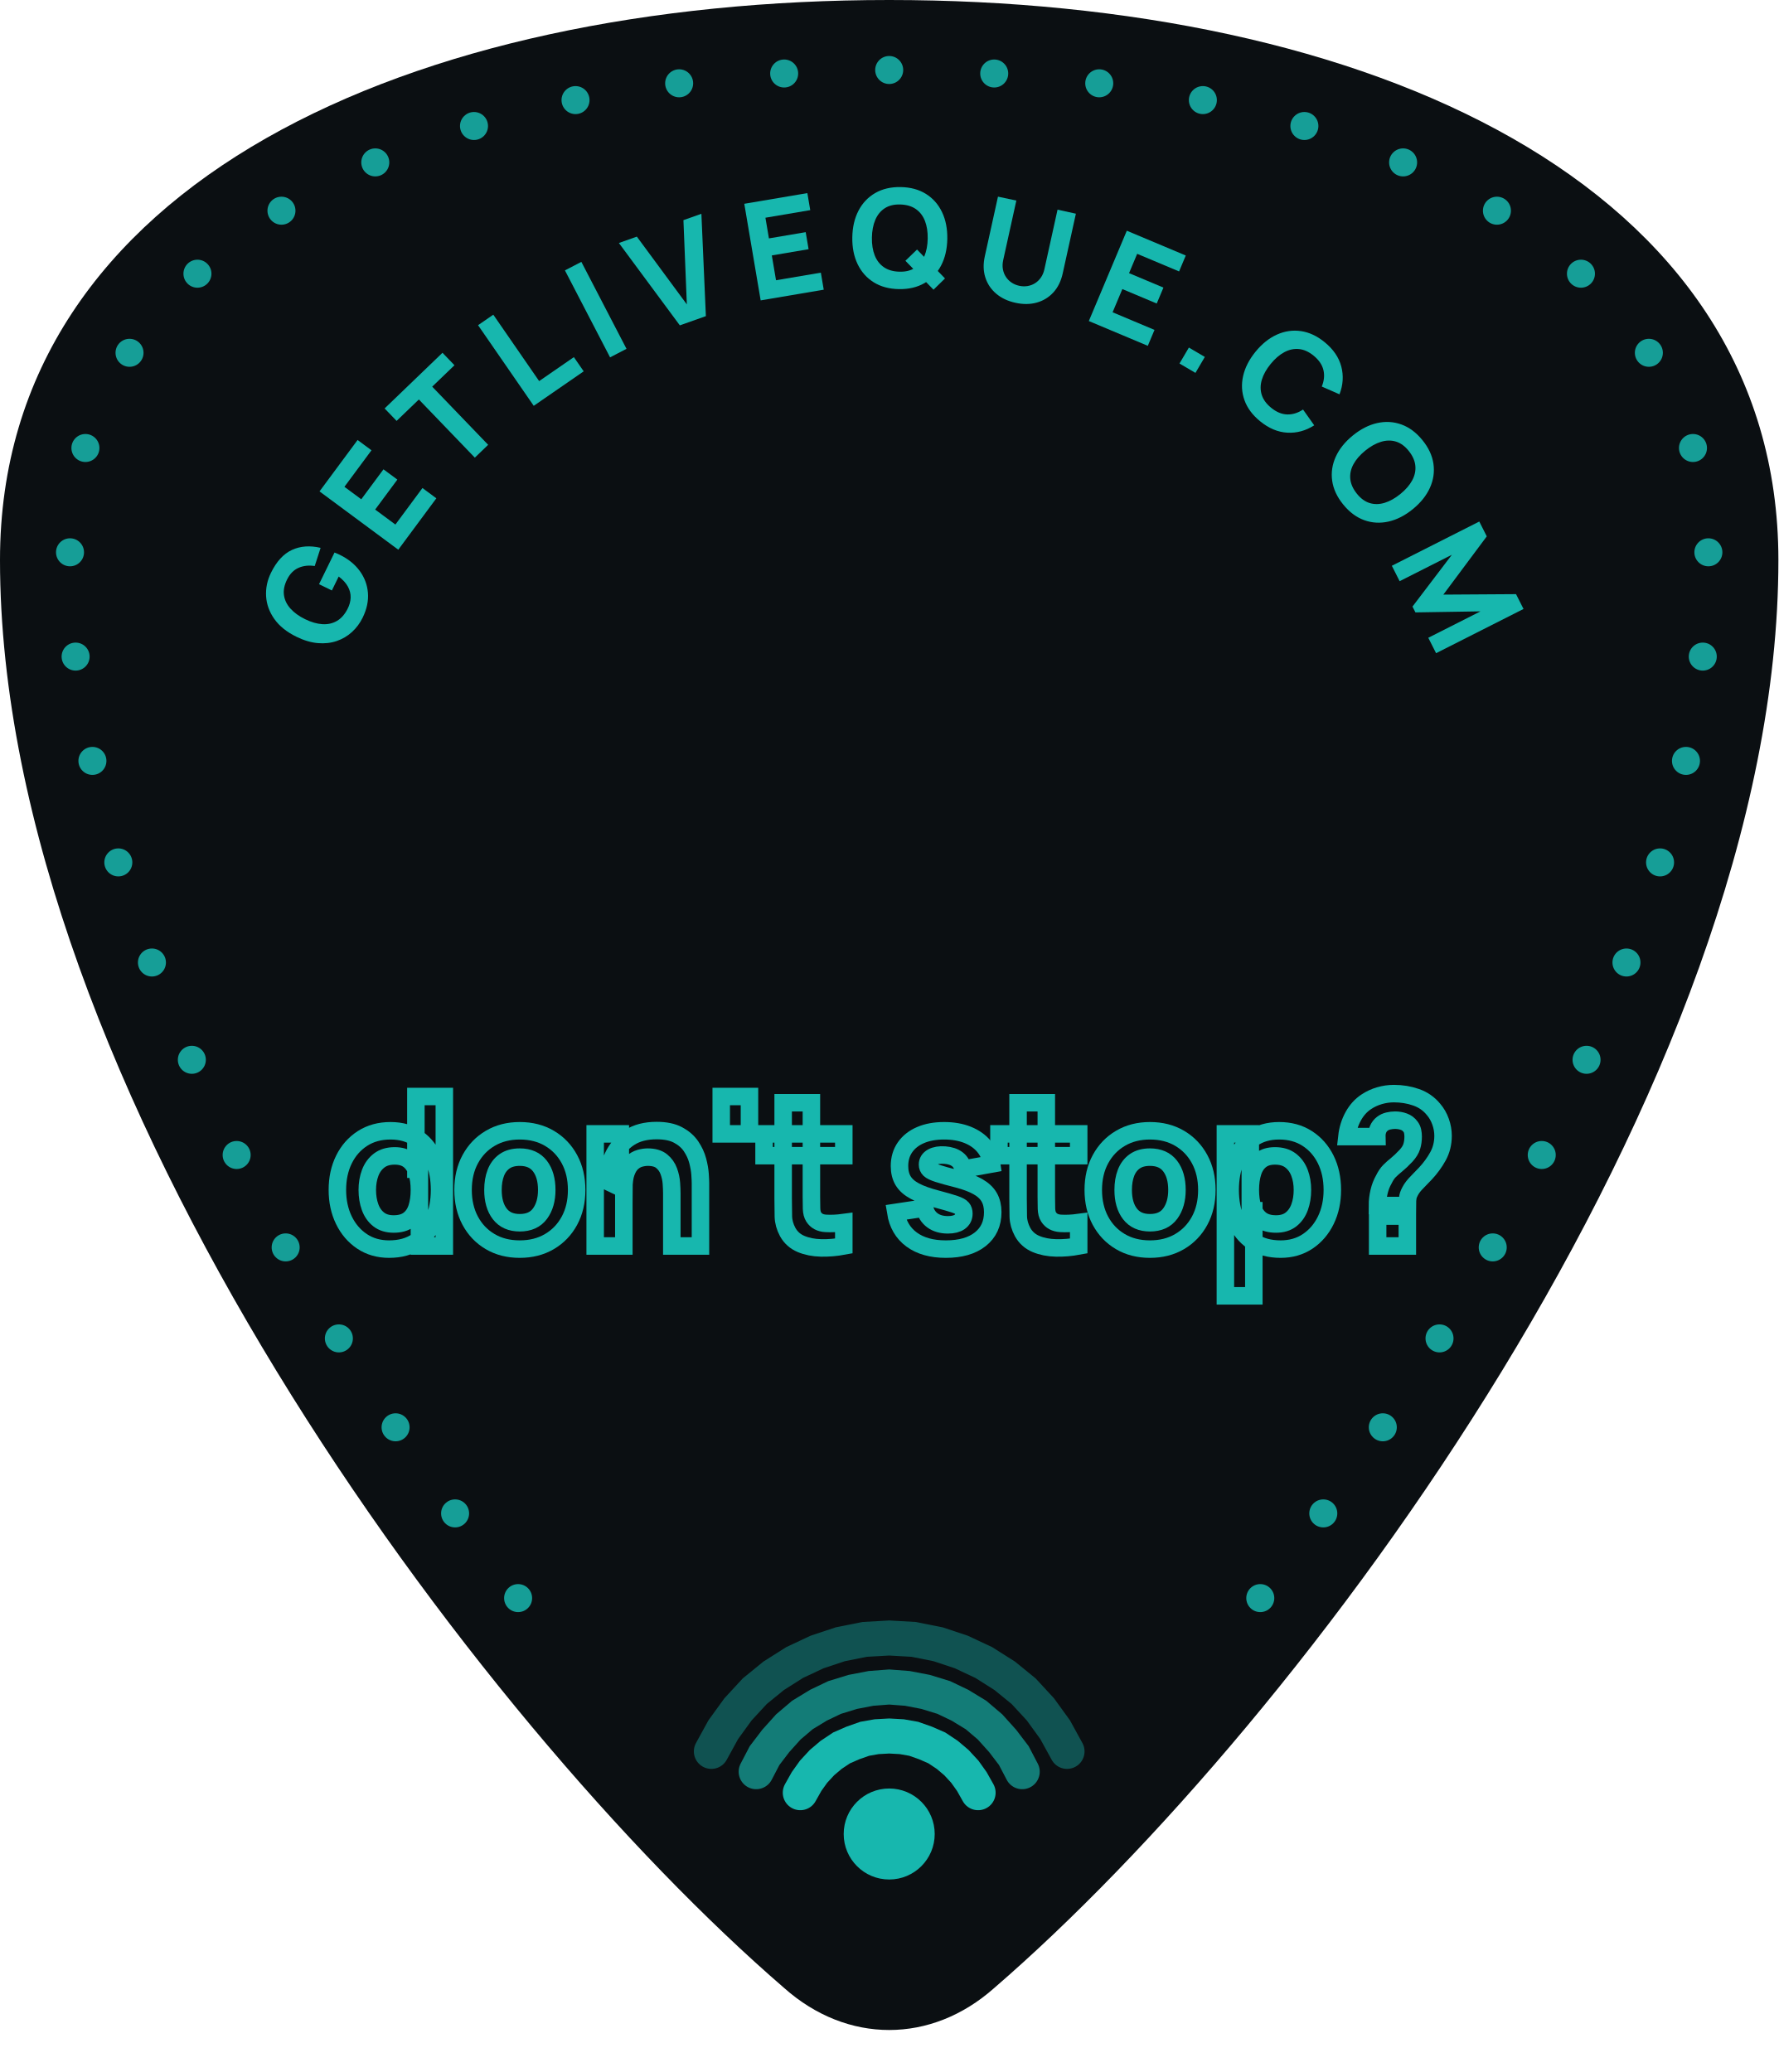
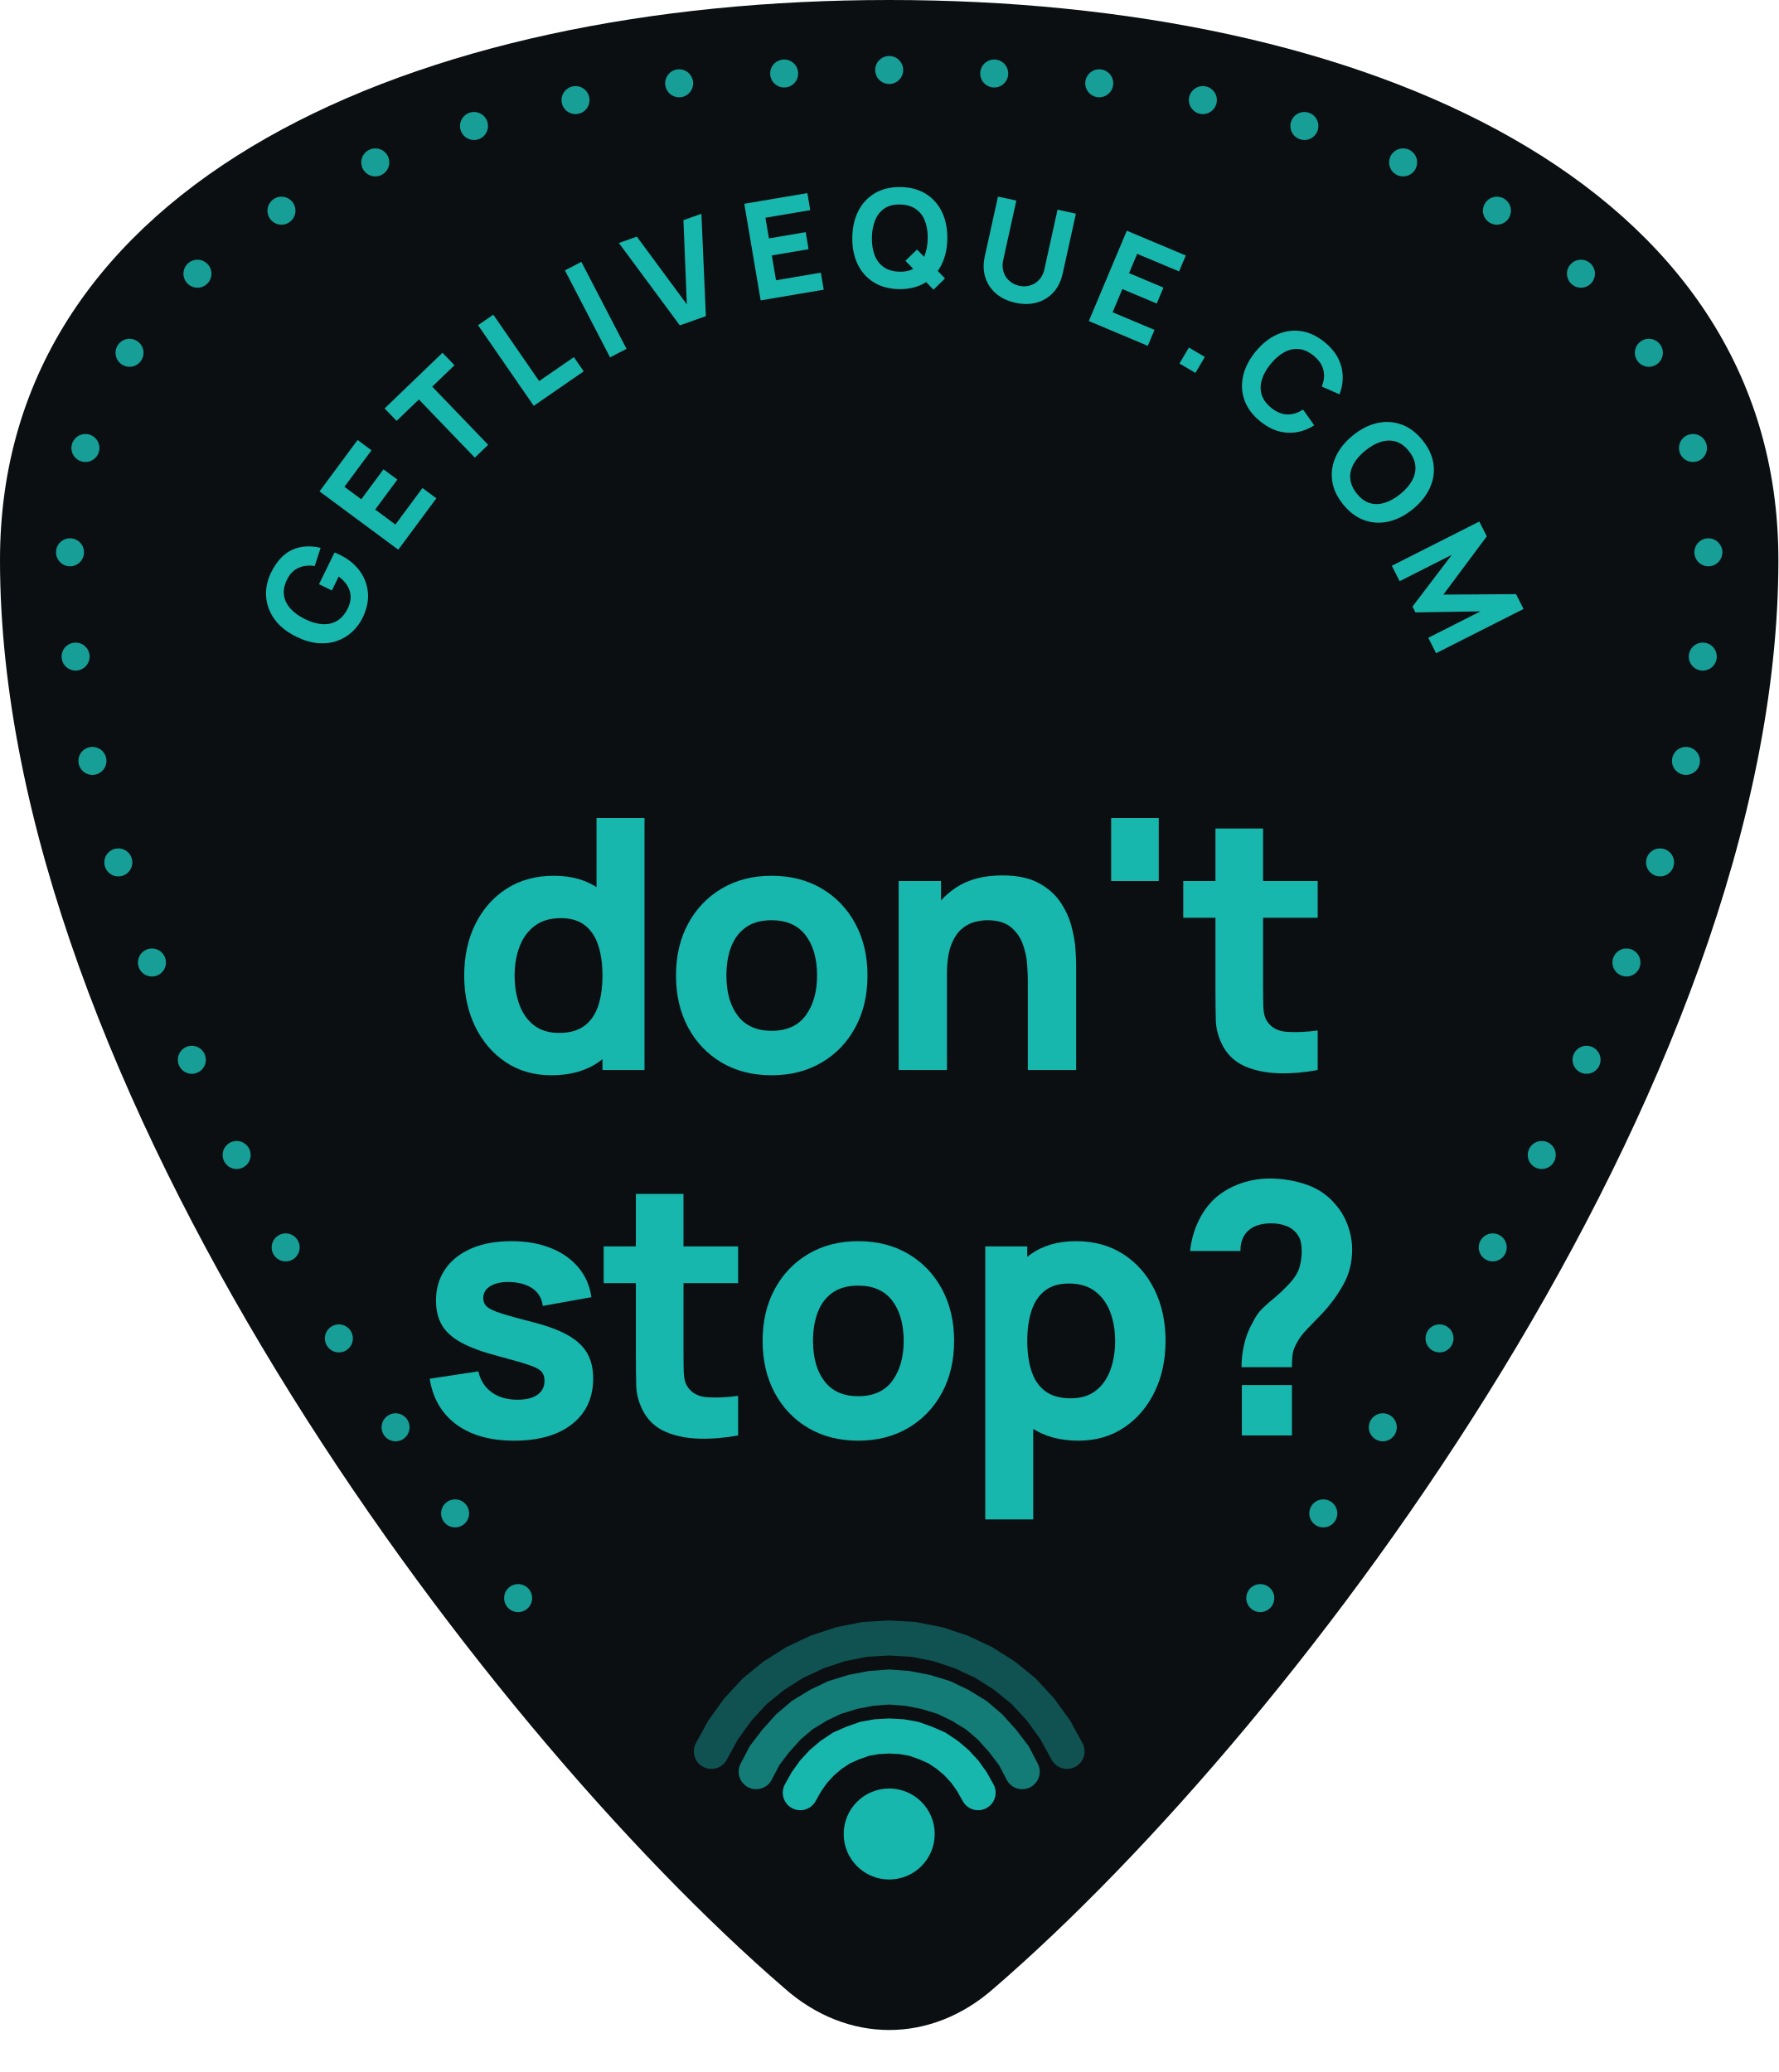
<svg xmlns="http://www.w3.org/2000/svg" viewBox="0 0 25.4 29.6" width="25.4mm" height="29.6mm">
  <defs>
    <clipPath id="pk">
      <path d="M 12.7 0.0 C 19.5 0.0 25.4 2.6 25.4 8.0 C 25.4 15.5 18.6 24.6 14.2 28.4 C 13.3 29.2 12.1 29.2 11.2 28.4 C 6.8 24.6 0.0 15.5 0.0 8.0 C 0.0 2.6 5.9 0.0 12.7 0.0 Z" />
    </clipPath>
  </defs>
  <path d="M 12.7 0.0 C 19.5 0.0 25.4 2.6 25.4 8.0 C 25.4 15.5 18.6 24.6 14.2 28.4 C 13.3 29.2 12.1 29.2 11.2 28.4 C 6.8 24.6 0.0 15.5 0.0 8.0 C 0.0 2.6 5.9 0.0 12.7 0.0 Z" fill="#0B0F12" />
  <g clip-path="url(#pk)">
    <circle cx="12.70" cy="1.00" r="0.2" fill="#17B7AE" opacity="0.85" />
    <circle cx="14.20" cy="1.05" r="0.2" fill="#17B7AE" opacity="0.85" />
    <circle cx="15.70" cy="1.19" r="0.2" fill="#17B7AE" opacity="0.85" />
    <circle cx="17.18" cy="1.43" r="0.2" fill="#17B7AE" opacity="0.85" />
    <circle cx="18.63" cy="1.80" r="0.2" fill="#17B7AE" opacity="0.85" />
    <circle cx="20.04" cy="2.32" r="0.2" fill="#17B7AE" opacity="0.85" />
    <circle cx="21.38" cy="3.01" r="0.2" fill="#17B7AE" opacity="0.85" />
    <circle cx="22.58" cy="3.91" r="0.2" fill="#17B7AE" opacity="0.85" />
    <circle cx="23.55" cy="5.04" r="0.2" fill="#17B7AE" opacity="0.85" />
    <circle cx="24.18" cy="6.40" r="0.2" fill="#17B7AE" opacity="0.85" />
    <circle cx="24.40" cy="7.89" r="0.2" fill="#17B7AE" opacity="0.85" />
    <circle cx="24.32" cy="9.38" r="0.2" fill="#17B7AE" opacity="0.85" />
    <circle cx="24.08" cy="10.87" r="0.2" fill="#17B7AE" opacity="0.85" />
    <circle cx="23.71" cy="12.32" r="0.2" fill="#17B7AE" opacity="0.85" />
    <circle cx="23.23" cy="13.75" r="0.2" fill="#17B7AE" opacity="0.85" />
    <circle cx="22.66" cy="15.14" r="0.2" fill="#17B7AE" opacity="0.85" />
    <circle cx="22.02" cy="16.50" r="0.2" fill="#17B7AE" opacity="0.85" />
    <circle cx="21.32" cy="17.82" r="0.2" fill="#17B7AE" opacity="0.85" />
    <circle cx="20.56" cy="19.12" r="0.2" fill="#17B7AE" opacity="0.85" />
    <circle cx="19.75" cy="20.39" r="0.2" fill="#17B7AE" opacity="0.85" />
    <circle cx="18.90" cy="21.62" r="0.2" fill="#17B7AE" opacity="0.85" />
    <circle cx="18.00" cy="22.83" r="0.2" fill="#17B7AE" opacity="0.85" />
    <circle cx="7.40" cy="22.83" r="0.2" fill="#17B7AE" opacity="0.85" />
    <circle cx="6.50" cy="21.62" r="0.2" fill="#17B7AE" opacity="0.85" />
    <circle cx="5.65" cy="20.39" r="0.2" fill="#17B7AE" opacity="0.85" />
    <circle cx="4.84" cy="19.12" r="0.2" fill="#17B7AE" opacity="0.85" />
    <circle cx="4.08" cy="17.82" r="0.2" fill="#17B7AE" opacity="0.85" />
    <circle cx="3.38" cy="16.50" r="0.2" fill="#17B7AE" opacity="0.85" />
    <circle cx="2.74" cy="15.14" r="0.2" fill="#17B7AE" opacity="0.85" />
    <circle cx="2.17" cy="13.75" r="0.2" fill="#17B7AE" opacity="0.85" />
    <circle cx="1.69" cy="12.32" r="0.2" fill="#17B7AE" opacity="0.85" />
    <circle cx="1.32" cy="10.87" r="0.2" fill="#17B7AE" opacity="0.85" />
    <circle cx="1.08" cy="9.38" r="0.2" fill="#17B7AE" opacity="0.85" />
    <circle cx="1.00" cy="7.89" r="0.2" fill="#17B7AE" opacity="0.85" />
    <circle cx="1.22" cy="6.40" r="0.2" fill="#17B7AE" opacity="0.85" />
    <circle cx="1.85" cy="5.04" r="0.2" fill="#17B7AE" opacity="0.85" />
    <circle cx="2.82" cy="3.91" r="0.2" fill="#17B7AE" opacity="0.85" />
    <circle cx="4.02" cy="3.01" r="0.2" fill="#17B7AE" opacity="0.85" />
    <circle cx="5.36" cy="2.32" r="0.2" fill="#17B7AE" opacity="0.85" />
    <circle cx="6.77" cy="1.80" r="0.2" fill="#17B7AE" opacity="0.85" />
    <circle cx="8.22" cy="1.43" r="0.2" fill="#17B7AE" opacity="0.85" />
    <circle cx="9.70" cy="1.19" r="0.2" fill="#17B7AE" opacity="0.85" />
    <circle cx="11.20" cy="1.05" r="0.2" fill="#17B7AE" opacity="0.85" />
    <path d="M11.43 25.61 L11.52 25.45 L11.62 25.31 L11.74 25.18 L11.87 25.07 L12.02 24.97 L12.18 24.90 L12.35 24.84 L12.52 24.81 L12.70 24.80 L12.88 24.81 L13.05 24.84 L13.22 24.90 L13.38 24.97 L13.53 25.07 L13.66 25.18 L13.78 25.31 L13.88 25.45 L13.97 25.61" fill="none" stroke="#17B7AE" stroke-width="0.5" stroke-linecap="round" opacity="1.0" />
    <path d="M10.80 25.31 L10.92 25.08 L11.08 24.87 L11.26 24.67 L11.46 24.50 L11.69 24.36 L11.92 24.25 L12.18 24.17 L12.44 24.12 L12.70 24.10 L12.96 24.12 L13.22 24.17 L13.48 24.25 L13.71 24.36 L13.94 24.50 L14.14 24.67 L14.32 24.87 L14.48 25.08 L14.60 25.31" fill="none" stroke="#17B7AE" stroke-width="0.5" stroke-linecap="round" opacity="0.65" />
    <path d="M10.16 25.02 L10.33 24.71 L10.54 24.42 L10.78 24.16 L11.05 23.94 L11.35 23.75 L11.67 23.60 L12.00 23.49 L12.35 23.42 L12.70 23.40 L13.05 23.42 L13.40 23.49 L13.73 23.60 L14.05 23.75 L14.35 23.94 L14.62 24.16 L14.86 24.42 L15.07 24.71 L15.24 25.02" fill="none" stroke="#17B7AE" stroke-width="0.5" stroke-linecap="round" opacity="0.4" />
    <circle cx="12.7" cy="26.2" r="0.65" fill="#17B7AE" />
    <g transform="translate(5.154 8.810) rotate(-63.94)" opacity="1.0">
      <path transform="translate(-0.720 0) scale(0.000972 -0.000972)" d="M740 -30Q604 -30 481.0 18.5Q358 67 263.5 162.0Q169 257 114.5 397.0Q60 537 60 720Q60 959 151.5 1126.5Q243 1294 397.5 1382.0Q552 1470 740 1470Q1018 1470 1177.0 1341.0Q1336 1212 1390 976L1112 936Q1073 1062 984.5 1137.5Q896 1213 758 1214Q621 1216 530.0 1155.0Q439 1094 393.5 982.0Q348 870 348 720Q348 570 393.5 460.0Q439 350 530.0 289.0Q621 228 758 226Q851 224 926.5 258.0Q1002 292 1054.0 365.0Q1106 438 1128 552H900V762H1418Q1420 749 1421.0 716.0Q1422 683 1422 678Q1422 471 1338.0 311.0Q1254 151 1101.0 60.5Q948 -30 740 -30Z" fill="#17B7AE" />
    </g>
    <g transform="translate(5.949 7.501) rotate(-53.48)" opacity="1.0">
      <path transform="translate(-0.574 0) scale(0.000972 -0.000972)" d="M140 0V1440H1080V1186H412V878H960V624H412V254H1080V0Z" fill="#17B7AE" />
    </g>
    <g transform="translate(6.877 6.446) rotate(-43.89)" opacity="1.0">
      <path transform="translate(-0.593 0) scale(0.000972 -0.000972)" d="M474 0V1186H20V1440H1200V1186H746V0Z" fill="#17B7AE" />
    </g>
    <g transform="translate(7.928 5.587) rotate(-34.62)" opacity="1.0">
      <path transform="translate(-0.526 0) scale(0.000972 -0.000972)" d="M160 0V1440H432V254H1052V0Z" fill="#17B7AE" />
    </g>
    <g transform="translate(8.831 5.044) rotate(-27.43)" opacity="1.0">
      <path transform="translate(-0.288 0) scale(0.000972 -0.000972)" d="M160 0V1440H432V0Z" fill="#17B7AE" />
    </g>
    <g transform="translate(9.896 4.582) rotate(-19.50)" opacity="1.0">
      <path transform="translate(-0.635 0) scale(0.000972 -0.000972)" d="M450 0 10 1440H290L650 256L1016 1440H1296L856 0Z" fill="#17B7AE" />
    </g>
    <g transform="translate(11.296 4.218) rotate(-9.62)" opacity="1.0">
      <path transform="translate(-0.574 0) scale(0.000972 -0.000972)" d="M140 0V1440H1080V1186H412V878H960V624H412V254H1080V0Z" fill="#17B7AE" />
    </g>
    <g transform="translate(12.840 4.101) rotate(0.96)" opacity="1.0">
      <path transform="translate(-0.737 0) scale(0.000972 -0.000972)" d="M1266 -30 846 388 1014 556 1432 138ZM758 -30Q542 -30 385.5 64.0Q229 158 144.5 327.0Q60 496 60 720Q60 944 144.5 1113.0Q229 1282 385.5 1376.0Q542 1470 758 1470Q974 1470 1130.5 1376.0Q1287 1282 1371.5 1113.0Q1456 944 1456 720Q1456 496 1371.5 327.0Q1287 158 1130.5 64.0Q974 -30 758 -30ZM758 226Q895 224 986.0 285.0Q1077 346 1122.5 458.0Q1168 570 1168 720Q1168 870 1122.5 980.0Q1077 1090 986.0 1151.0Q895 1212 758 1214Q621 1216 530.0 1155.0Q439 1094 393.5 982.0Q348 870 348 720Q348 570 393.5 460.0Q439 350 530.0 289.0Q621 228 758 226Z" fill="#17B7AE" />
    </g>
    <g transform="translate(14.509 4.297) rotate(12.44)" opacity="1.0">
      <path transform="translate(-0.706 0) scale(0.000972 -0.000972)" d="M726 -30Q552 -30 420.0 40.5Q288 111 214.0 239.0Q140 367 140 540V1438L416 1440V542Q416 471 440.0 413.0Q464 355 506.5 313.0Q549 271 605.5 248.5Q662 226 726 226Q792 226 848.5 249.0Q905 272 947.0 314.0Q989 356 1012.5 414.0Q1036 472 1036 542V1440H1312V540Q1312 367 1238.0 239.0Q1164 111 1032.0 40.5Q900 -30 726 -30Z" fill="#17B7AE" />
    </g>
    <g transform="translate(15.955 4.756) rotate(22.80)" opacity="1.0">
      <path transform="translate(-0.574 0) scale(0.000972 -0.000972)" d="M140 0V1440H1080V1186H412V878H960V624H412V254H1080V0Z" fill="#17B7AE" />
    </g>
    <g transform="translate(16.960 5.260) rotate(30.47)" opacity="1.0">
      <path transform="translate(-0.311 0) scale(0.000972 -0.000972)" d="M184 0V272H456V0Z" fill="#17B7AE" />
    </g>
    <g transform="translate(18.007 5.988) rotate(39.18)" opacity="1.0">
      <path transform="translate(-0.725 0) scale(0.000972 -0.000972)" d="M758 -30Q542 -30 385.5 64.0Q229 158 144.5 327.0Q60 496 60 720Q60 944 144.5 1113.0Q229 1282 385.5 1376.0Q542 1470 758 1470Q1006 1470 1174.5 1347.0Q1343 1224 1412 1014L1138 938Q1098 1069 1003.0 1141.5Q908 1214 758 1214Q621 1214 529.5 1153.0Q438 1092 392.0 981.0Q346 870 346 720Q346 570 392.0 459.0Q438 348 529.5 287.0Q621 226 758 226Q908 226 1003.0 299.0Q1098 372 1138 502L1412 426Q1343 216 1174.5 93.0Q1006 -30 758 -30Z" fill="#17B7AE" />
    </g>
    <g transform="translate(19.208 7.190) rotate(50.79)" opacity="1.0">
      <path transform="translate(-0.737 0) scale(0.000972 -0.000972)" d="M758 -30Q542 -30 385.5 64.0Q229 158 144.5 327.0Q60 496 60 720Q60 944 144.5 1113.0Q229 1282 385.5 1376.0Q542 1470 758 1470Q974 1470 1130.5 1376.0Q1287 1282 1371.5 1113.0Q1456 944 1456 720Q1456 496 1371.5 327.0Q1287 158 1130.5 64.0Q974 -30 758 -30ZM758 226Q895 224 986.0 285.0Q1077 346 1122.5 458.0Q1168 570 1168 720Q1168 870 1122.5 980.0Q1077 1090 986.0 1151.0Q895 1212 758 1214Q621 1216 530.0 1155.0Q439 1094 393.5 982.0Q348 870 348 720Q348 570 393.5 460.0Q439 350 530.0 289.0Q621 228 758 226Z" fill="#17B7AE" />
    </g>
    <g transform="translate(20.195 8.707) rotate(63.16)" opacity="1.0">
      <path transform="translate(-0.836 0) scale(0.000972 -0.000972)" d="M140 0V1440H384L860 484L1336 1440H1580V0H1326V860L908 0H812L394 860V0Z" fill="#17B7AE" />
    </g>
-     <path transform="translate(4.700 17.800) scale(0.001483 -0.001483)" d="M578 -30Q429 -30 317.0 45.0Q205 120 142.5 249.0Q80 378 80 540Q80 705 143.5 833.5Q207 962 322.0 1036.0Q437 1110 592 1110Q746 1110 851.0 1035.0Q956 960 1010.0 831.0Q1064 702 1064 540Q1064 378 1009.5 249.0Q955 120 847.0 45.0Q739 -30 578 -30ZM622 212Q713 212 767.5 253.0Q822 294 846.0 368.0Q870 442 870 540Q870 638 846.0 712.0Q822 786 769.5 827.0Q717 868 632 868Q541 868 482.5 823.5Q424 779 396.0 704.5Q368 630 368 540Q368 449 395.0 374.5Q422 300 478.0 256.0Q534 212 622 212ZM870 0V740H836V1440H1110V0Z" fill="none" stroke="#17B7AE" stroke-width="168.5" />
-     <path transform="translate(6.495 17.800) scale(0.001483 -0.001483)" d="M626 -30Q463 -30 340.0 43.0Q217 116 148.5 244.5Q80 373 80 540Q80 709 150.0 837.5Q220 966 343.0 1038.0Q466 1110 626 1110Q789 1110 912.5 1037.0Q1036 964 1105.0 835.5Q1174 707 1174 540Q1174 372 1104.5 243.5Q1035 115 911.5 42.5Q788 -30 626 -30ZM626 224Q757 224 821.5 312.5Q886 401 886 540Q886 684 820.5 770.0Q755 856 626 856Q537 856 480.0 816.0Q423 776 395.5 705.0Q368 634 368 540Q368 395 433.5 309.5Q499 224 626 224Z" fill="none" stroke="#17B7AE" stroke-width="168.5" />
-     <path transform="translate(8.296 17.800) scale(0.001483 -0.001483)" d="M876 0V510Q876 547 872.0 604.5Q868 662 847.0 720.0Q826 778 778.5 817.0Q731 856 644 856Q609 856 569.0 845.0Q529 834 494.0 802.5Q459 771 436.5 710.0Q414 649 414 548L258 622Q258 750 310.0 862.0Q362 974 466.5 1043.0Q571 1112 730 1112Q857 1112 937.0 1069.0Q1017 1026 1061.5 960.0Q1106 894 1125.0 822.5Q1144 751 1148.0 692.0Q1152 633 1152 606V0ZM138 0V1080H380V722H414V0Z" fill="none" stroke="#17B7AE" stroke-width="168.5" />
-     <path transform="translate(10.123 17.800) scale(0.001483 -0.001483)" d="M120 1080V1440H392V1080Z" fill="none" stroke="#17B7AE" stroke-width="168.5" />
-     <path transform="translate(10.883 17.800) scale(0.001483 -0.001483)" d="M788 0Q676 -21 568.5 -18.5Q461 -16 376.5 19.5Q292 55 248 134Q208 208 206.0 284.5Q204 361 204 458V1380H476V474Q476 411 477.5 360.5Q479 310 498 280Q534 223 613.0 218.0Q692 213 788 226ZM20 870V1080H788V870Z" fill="none" stroke="#17B7AE" stroke-width="168.5" />
-     <path transform="translate(12.675 17.800) scale(0.001483 -0.001483)" d="M562 -30Q358 -30 232.5 62.5Q107 155 80 324L358 366Q375 290 433.5 247.0Q492 204 582 204Q656 204 696.0 232.5Q736 261 736 312Q736 344 720.0 363.5Q704 383 648.5 402.0Q593 421 476 452Q344 486 265.0 528.0Q186 570 151.0 628.5Q116 687 116 770Q116 874 169.0 950.5Q222 1027 318.5 1068.5Q415 1110 546 1110Q673 1110 771.0 1071.0Q869 1032 929.5 960.0Q990 888 1004 790L726 740Q719 800 674.0 835.0Q629 870 552 876Q477 881 431.5 856.0Q386 831 386 784Q386 756 405.5 737.0Q425 718 486.5 698.0Q548 678 674 646Q797 614 871.5 571.5Q946 529 980.0 469.5Q1014 410 1014 326Q1014 160 894.0 65.0Q774 -30 562 -30Z" fill="none" stroke="#17B7AE" stroke-width="168.5" />
-     <path transform="translate(14.238 17.800) scale(0.001483 -0.001483)" d="M788 0Q676 -21 568.5 -18.5Q461 -16 376.5 19.5Q292 55 248 134Q208 208 206.0 284.5Q204 361 204 458V1380H476V474Q476 411 477.5 360.5Q479 310 498 280Q534 223 613.0 218.0Q692 213 788 226ZM20 870V1080H788V870Z" fill="none" stroke="#17B7AE" stroke-width="168.5" />
-     <path transform="translate(15.496 17.800) scale(0.001483 -0.001483)" d="M626 -30Q463 -30 340.0 43.0Q217 116 148.5 244.5Q80 373 80 540Q80 709 150.0 837.5Q220 966 343.0 1038.0Q466 1110 626 1110Q789 1110 912.5 1037.0Q1036 964 1105.0 835.5Q1174 707 1174 540Q1174 372 1104.5 243.5Q1035 115 911.5 42.5Q788 -30 626 -30ZM626 224Q757 224 821.5 312.5Q886 401 886 540Q886 684 820.5 770.0Q755 856 626 856Q537 856 480.0 816.0Q423 776 395.5 705.0Q368 634 368 540Q368 395 433.5 309.5Q499 224 626 224Z" fill="none" stroke="#17B7AE" stroke-width="168.5" />
-     <path transform="translate(17.297 17.800) scale(0.001483 -0.001483)" d="M670 -30Q509 -30 401.0 45.0Q293 120 238.5 249.0Q184 378 184 540Q184 702 238.0 831.0Q292 960 397.0 1035.0Q502 1110 656 1110Q811 1110 926.0 1036.0Q1041 962 1104.5 833.5Q1168 705 1168 540Q1168 378 1105.5 249.0Q1043 120 931.0 45.0Q819 -30 670 -30ZM138 -480V1080H378V340H412V-480ZM626 212Q714 212 770.0 256.0Q826 300 853.0 374.5Q880 449 880 540Q880 630 852.0 704.5Q824 779 765.5 823.5Q707 868 616 868Q531 868 478.5 827.0Q426 786 402.0 712.0Q378 638 378 540Q378 442 402.0 368.0Q426 294 480.5 253.0Q535 212 626 212Z" fill="none" stroke="#17B7AE" stroke-width="168.5" />
-     <path transform="translate(19.089 17.800) scale(0.001483 -0.001483)" d="M394 390Q394 456 409.5 522.0Q425 588 456 642Q481 693 510.5 722.5Q540 752 578.5 783.0Q617 814 670 870Q711 915 724.5 958.5Q738 1002 738 1054Q738 1081 732.5 1106.0Q727 1131 712 1150Q688 1183 648.5 1197.5Q609 1212 564 1212Q530 1212 497.5 1204.0Q465 1196 442 1178Q414 1157 400.5 1125.0Q387 1093 388 1054H100Q112 1161 161.0 1250.0Q210 1339 288 1390Q345 1428 414.0 1448.0Q483 1468 552 1468Q666 1468 767.0 1432.5Q868 1397 934 1316Q978 1265 1002.0 1197.5Q1026 1130 1026 1062Q1026 953 977.0 864.0Q928 775 856 698Q825 665 800.5 640.5Q776 616 756.5 594.5Q737 573 722 550Q694 504 688.0 475.0Q682 446 682 390ZM396 0V288H682V0Z" fill="none" stroke="#17B7AE" stroke-width="168.5" />
+     <path transform="translate(6.430 15.286) scale(0.0025 -0.0025)" d="M578 -30Q429 -30 317.0 45.0Q205 120 142.5 249.0Q80 378 80 540Q80 705 143.5 833.5Q207 962 322.0 1036.0Q437 1110 592 1110Q746 1110 851.0 1035.0Q956 960 1010.0 831.0Q1064 702 1064 540Q1064 378 1009.5 249.0Q955 120 847.0 45.0Q739 -30 578 -30ZM622 212Q713 212 767.5 253.0Q822 294 846.0 368.0Q870 442 870 540Q870 638 846.0 712.0Q822 786 769.5 827.0Q717 868 632 868Q541 868 482.5 823.5Q424 779 396.0 704.5Q368 630 368 540Q368 449 395.0 374.5Q422 300 478.0 256.0Q534 212 622 212ZM870 0V740H836V1440H1110V0Z" fill="#17B7AE" />
+     <path transform="translate(9.455 15.286) scale(0.0025 -0.0025)" d="M626 -30Q463 -30 340.0 43.0Q217 116 148.5 244.5Q80 373 80 540Q80 709 150.0 837.5Q220 966 343.0 1038.0Q466 1110 626 1110Q789 1110 912.5 1037.0Q1036 964 1105.0 835.5Q1174 707 1174 540Q1174 372 1104.5 243.5Q1035 115 911.5 42.5Q788 -30 626 -30ZM626 224Q757 224 821.5 312.5Q886 401 886 540Q886 684 820.5 770.0Q755 856 626 856Q537 856 480.0 816.0Q423 776 395.5 705.0Q368 634 368 540Q368 395 433.5 309.5Q499 224 626 224Z" fill="#17B7AE" />
+     <path transform="translate(12.490 15.286) scale(0.0025 -0.0025)" d="M876 0V510Q876 547 872.0 604.5Q868 662 847.0 720.0Q826 778 778.5 817.0Q731 856 644 856Q609 856 569.0 845.0Q529 834 494.0 802.5Q459 771 436.5 710.0Q414 649 414 548L258 622Q258 750 310.0 862.0Q362 974 466.5 1043.0Q571 1112 730 1112Q857 1112 937.0 1069.0Q1017 1026 1061.5 960.0Q1106 894 1125.0 822.5Q1144 751 1148.0 692.0Q1152 633 1152 606V0ZM138 0V1080H380V722H414V0Z" fill="#17B7AE" />
+     <path transform="translate(15.570 15.286) scale(0.0025 -0.0025)" d="M120 1080V1440H392V1080Z" fill="#17B7AE" />
+     <path transform="translate(16.850 15.286) scale(0.0025 -0.0025)" d="M788 0Q676 -21 568.5 -18.5Q461 -16 376.5 19.5Q292 55 248 134Q208 208 206.0 284.5Q204 361 204 458V1380H476V474Q476 411 477.5 360.5Q479 310 498 280Q534 223 613.0 218.0Q692 213 788 226ZM20 870V1080H788V870Z" fill="#17B7AE" />
+     <path transform="translate(5.937 20.506) scale(0.0025 -0.0025)" d="M562 -30Q358 -30 232.5 62.5Q107 155 80 324L358 366Q375 290 433.5 247.0Q492 204 582 204Q656 204 696.0 232.5Q736 261 736 312Q736 344 720.0 363.5Q704 383 648.5 402.0Q593 421 476 452Q344 486 265.0 528.0Q186 570 151.0 628.5Q116 687 116 770Q116 874 169.0 950.5Q222 1027 318.5 1068.5Q415 1110 546 1110Q673 1110 771.0 1071.0Q869 1032 929.5 960.0Q990 888 1004 790L726 740Q719 800 674.0 835.0Q629 870 552 876Q477 881 431.5 856.0Q386 831 386 784Q386 756 405.5 737.0Q425 718 486.5 698.0Q548 678 674 646Q797 614 871.5 571.5Q946 529 980.0 469.5Q1014 410 1014 326Q1014 160 894.0 65.0Q774 -30 562 -30Z" fill="#17B7AE" />
+     <path transform="translate(8.572 20.506) scale(0.0025 -0.0025)" d="M788 0Q676 -21 568.5 -18.5Q461 -16 376.5 19.5Q292 55 248 134Q208 208 206.0 284.5Q204 361 204 458V1380H476V474Q476 411 477.5 360.5Q479 310 498 280Q534 223 613.0 218.0Q692 213 788 226ZM20 870V1080H788V870Z" fill="#17B7AE" />
+     <path transform="translate(10.692 20.506) scale(0.0025 -0.0025)" d="M626 -30Q463 -30 340.0 43.0Q217 116 148.5 244.5Q80 373 80 540Q80 709 150.0 837.5Q220 966 343.0 1038.0Q466 1110 626 1110Q789 1110 912.5 1037.0Q1036 964 1105.0 835.5Q1174 707 1174 540Q1174 372 1104.5 243.5Q1035 115 911.5 42.5Q788 -30 626 -30ZM626 224Q757 224 821.5 312.5Q886 401 886 540Q886 684 820.5 770.0Q755 856 626 856Q537 856 480.0 816.0Q423 776 395.5 705.0Q368 634 368 540Q368 395 433.5 309.5Q499 224 626 224Z" fill="#17B7AE" />
+     <path transform="translate(13.727 20.506) scale(0.0025 -0.0025)" d="M670 -30Q509 -30 401.0 45.0Q293 120 238.5 249.0Q184 378 184 540Q184 702 238.0 831.0Q292 960 397.0 1035.0Q502 1110 656 1110Q811 1110 926.0 1036.0Q1041 962 1104.5 833.5Q1168 705 1168 540Q1168 378 1105.5 249.0Q1043 120 931.0 45.0Q819 -30 670 -30ZM138 -480V1080H378V340H412V-480ZM626 212Q714 212 770.0 256.0Q826 300 853.0 374.5Q880 449 880 540Q880 630 852.0 704.5Q824 779 765.5 823.5Q707 868 616 868Q531 868 478.5 827.0Q426 786 402.0 712.0Q378 638 378 540Q378 442 402.0 368.0Q426 294 480.5 253.0Q535 212 626 212Z" fill="#17B7AE" />
+     <path transform="translate(16.747 20.506) scale(0.0025 -0.0025)" d="M394 390Q394 456 409.5 522.0Q425 588 456 642Q481 693 510.5 722.5Q540 752 578.5 783.0Q617 814 670 870Q711 915 724.5 958.5Q738 1002 738 1054Q738 1081 732.5 1106.0Q727 1131 712 1150Q688 1183 648.5 1197.5Q609 1212 564 1212Q530 1212 497.5 1204.0Q465 1196 442 1178Q414 1157 400.5 1125.0Q387 1093 388 1054H100Q112 1161 161.0 1250.0Q210 1339 288 1390Q345 1428 414.0 1448.0Q483 1468 552 1468Q666 1468 767.0 1432.5Q868 1397 934 1316Q978 1265 1002.0 1197.5Q1026 1130 1026 1062Q1026 953 977.0 864.0Q928 775 856 698Q825 665 800.5 640.5Q776 616 756.5 594.5Q737 573 722 550Q694 504 688.0 475.0Q682 446 682 390ZM396 0V288H682V0Z" fill="#17B7AE" />
  </g>
</svg>
